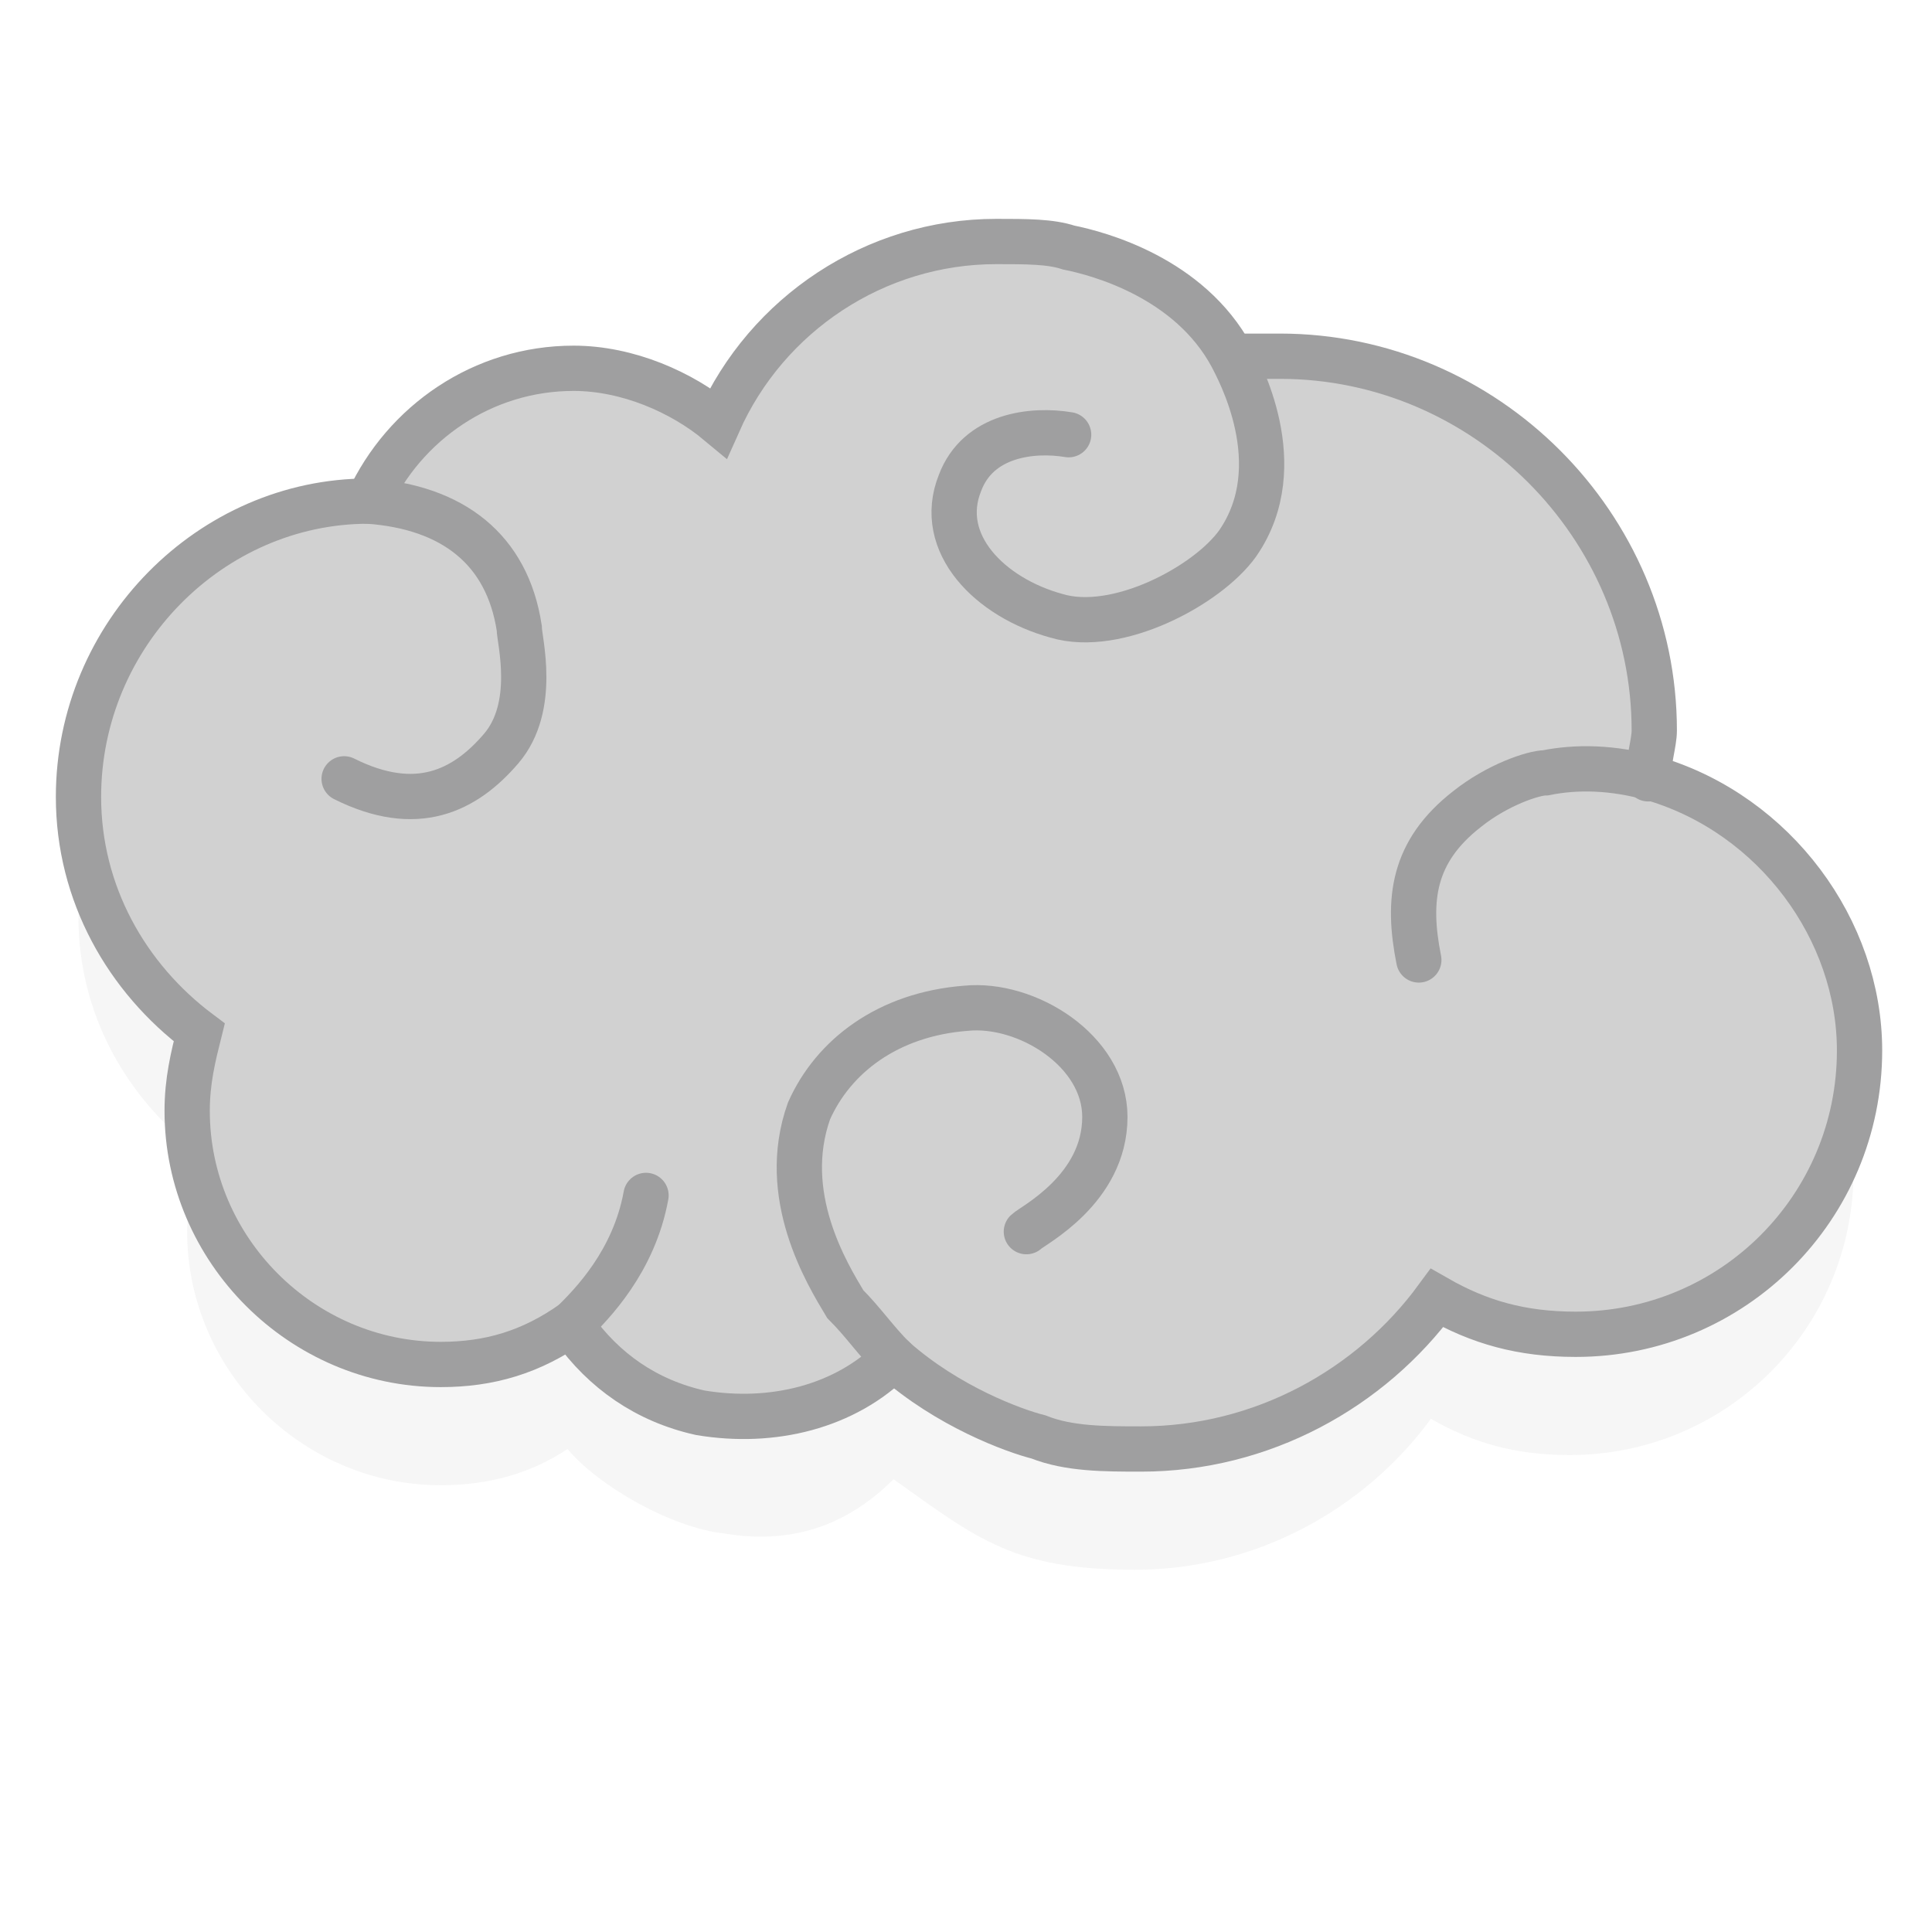
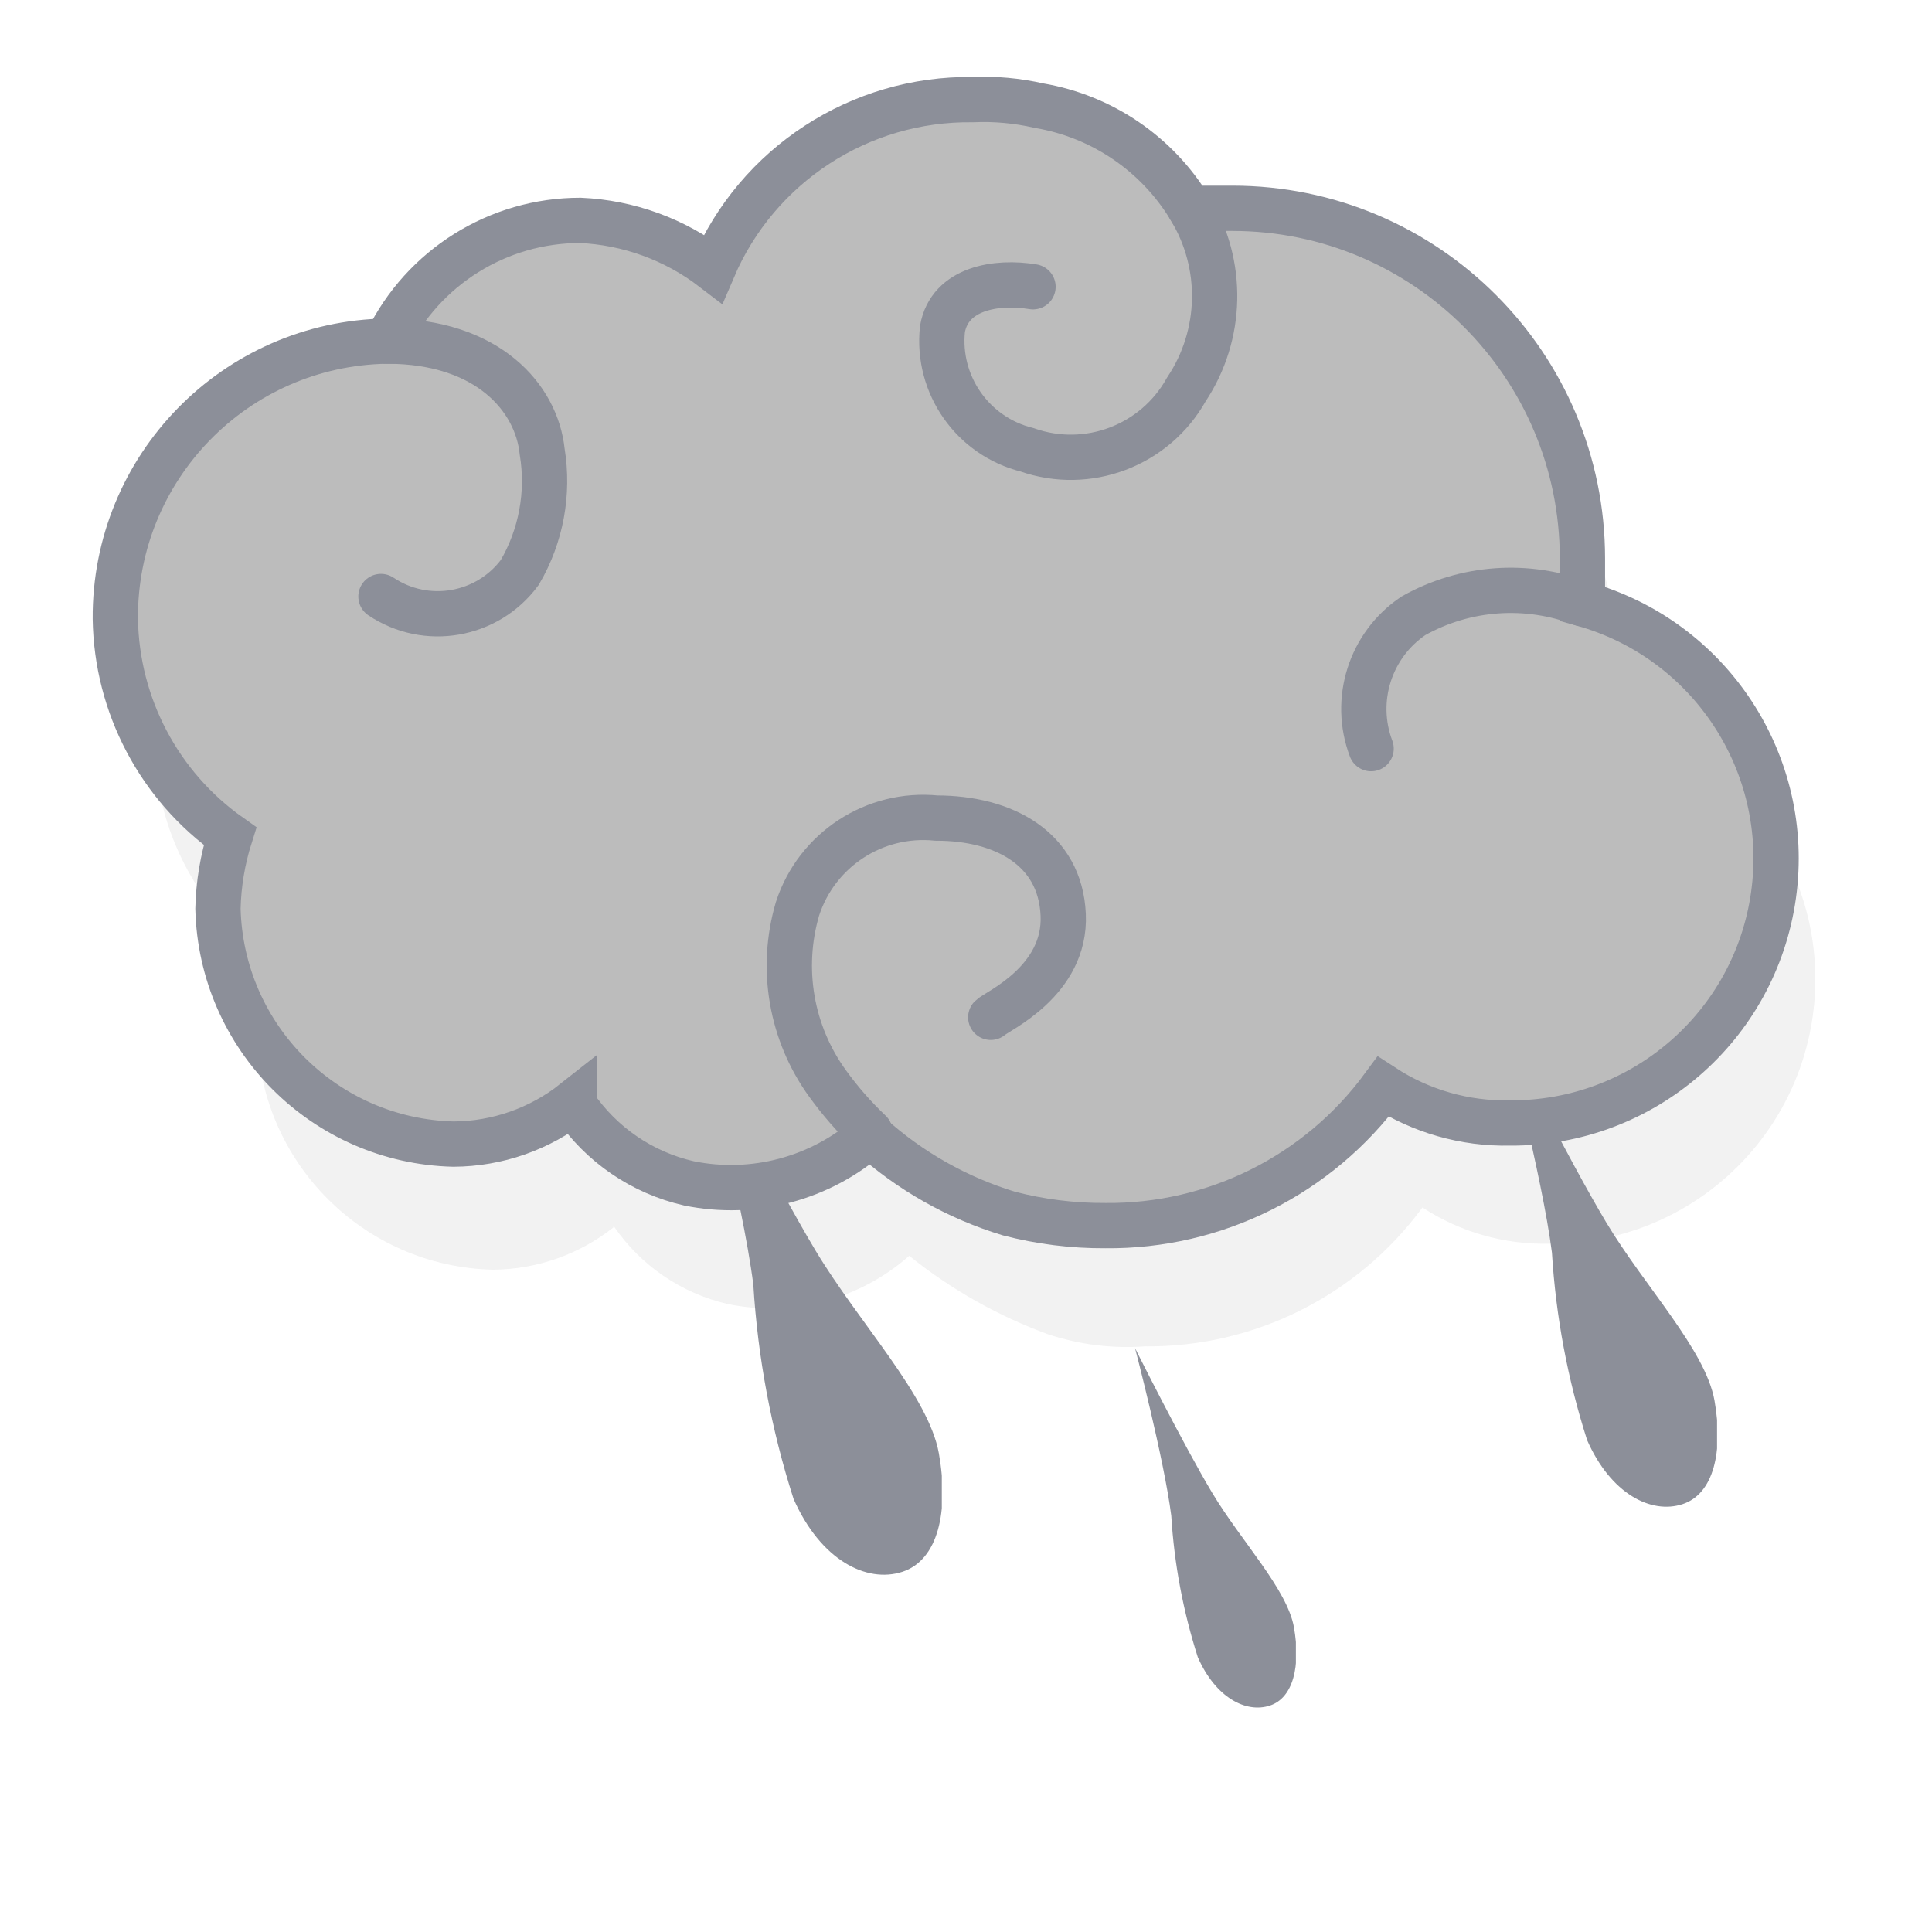
- <svg xmlns="http://www.w3.org/2000/svg" xmlns:xlink="http://www.w3.org/1999/xlink" version="1.1" id="Layer_1" x="0px" y="0px" viewBox="0 0 32 32" style="enable-background:new 0 0 32 32;" xml:space="preserve">
-   <style type="text/css">
- 	.st0{fill:#8C8F99;}
- 	.st1{opacity:0.2;}
- 	.st2{fill:#D1D1D1;}
- 	.st3{display:none;}
- 	.st4{fill:none;stroke:#9F9FA0;stroke-width:0.75;stroke-linecap:round;stroke-miterlimit:10;}
- </style>
-   <symbol id="rain-drop" viewBox="-1.8 -2.9 3.4 7.6">
+ <svg xmlns="http://www.w3.org/2000/svg" xmlns:xlink="http://www.w3.org/1999/xlink" viewBox="0 0 32 32">
+   <defs>
+     <style>
+       .a {
+         fill: #8c8f99;
+       }
+ 
+       .b, .c {
+         fill: #bcbcbc;
+       }
+ 
+       .b {
+         opacity: 0.2;
+       }
+ 
+       .c, .d {
+         stroke: #8c8f99;
+         stroke-linecap: round;
+         stroke-miterlimit: 10;
+         stroke-width: 0.75px;
+       }
+ 
+       .d {
+         fill: none;
+       }
+     </style>
+     <symbol id="a" data-name="rain-drop" viewBox="0 0 3.33 7.45">
+       <path class="a" d="M0,0S.6,2.29.75,3.47A12,12,0,0,0,1.3,6.4c.37.84,1,1.16,1.49,1s.64-.83.5-1.62S2.2,4,1.6,3,0,0,0,0Z" />
+     </symbol>
+   </defs>
+   <g>
+     <path class="b" d="M10.16,20.33a3.25,3.25,0,0,1-2,.7,4,4,0,0,1-3.9-3.9,4.3,4.3,0,0,1,.2-1.2,4.49,4.49,0,0,1-1.9-3.6,4.57,4.57,0,0,1,4.5-4.6,3.56,3.56,0,0,1,3.2-2,3.9,3.9,0,0,1,2.2.8,4.61,4.61,0,0,1,4.3-2.8,3.42,3.42,0,0,1,1.1.1,3.63,3.63,0,0,1,2.5,1.7h.7a5.8,5.8,0,0,1,5.8,5.8V12a4.38,4.38,0,0,1-1.2,8.6,3.7,3.7,0,0,1-2.1-.6,5.64,5.64,0,0,1-4.6,2.3,4.14,4.14,0,0,1-1.6-.2,8.11,8.11,0,0,1-2.3-1.3h0a3.48,3.48,0,0,1-3,.8,3.14,3.14,0,0,1-1.9-1.3Z" />
    <g>
-       <path class="st0" d="M-1.8,4.7c0,0,0.2-0.5,0.6-2.6C-1,0.4-1.1-0.6-0.5-1.7C-0.1-2.6,0.6-3,1-2.8c0.6,0.2,0.6,1,0.5,1.9    c-0.2,1-1.4,2.3-2,3.2C-1.2,3.6-1.8,4.7-1.8,4.7z" />
-     </g>
-   </symbol>
-   <g class="st1">
-     <path class="st2" d="M27.3,14.9c0-0.3,0.1-0.6,0.1-0.8c0-3.4-2.8-6.2-6.2-6.2c-0.2,0-0.5,0-0.7,0c-0.7-1.3-2.2-1.7-2.7-1.8   c0,0,0,0,0,0c-0.1,0-0.3-0.1-0.4-0.1c-0.1,0-0.1,0-0.2,0c-0.2,0-0.4,0-0.6,0C16.3,6,16,6,15.8,6c-0.1,0-0.2,0.1-0.3,0.1   c-0.1,0-0.3,0.1-0.4,0.1c-0.1,0-0.3,0.1-0.4,0.2c-0.1,0-0.2,0.1-0.3,0.1c-0.2,0.1-0.3,0.2-0.4,0.3c-0.1,0-0.1,0.1-0.2,0.1   c-0.2,0.1-0.3,0.2-0.5,0.4c0,0-0.1,0-0.1,0.1c-0.2,0.2-0.3,0.3-0.4,0.5c0,0,0,0,0,0c-0.1,0.2-0.3,0.4-0.4,0.6c0,0,0,0,0,0   c-0.1,0.2-0.2,0.4-0.3,0.6c0,0,0,0,0,0c-0.7-0.6-1.5-0.9-2.4-0.9C8,8.1,6.7,9,6.1,10.3c-2.7,0-4.8,2.2-4.8,4.9c0,1.6,0.8,3,2,3.9   c-0.1,0.4-0.2,0.9-0.2,1.3c0,2.3,1.9,4.2,4.2,4.2c0.8,0,1.5-0.2,2.1-0.6c0.5,0.6,1.7,1.3,2.6,1.4c1.2,0.2,2.1-0.2,2.8-0.9   c1.4,1,2,1.5,4,1.5c2,0,3.8-1,4.9-2.5c0.7,0.4,1.4,0.6,2.3,0.6c2.6,0,4.7-2.1,4.7-4.7C30.7,17.3,29.2,15.4,27.3,14.9z" />
-   </g>
-   <g class="st3">
-     <use xlink:href="#rain-drop" width="3.4" height="7.6" id="XMLID_1_" x="-1.8" y="-2.9" transform="matrix(1 0 0 -1 13.3078 26.3555)" style="display:inline;overflow:visible;" />
-     <use xlink:href="#rain-drop" width="3.4" height="7.6" id="XMLID_2_" x="-1.8" y="-2.9" transform="matrix(1.2794 0 0 -1.2794 16.8703 24.293)" style="display:inline;overflow:visible;" />
-     <use xlink:href="#rain-drop" width="3.4" height="7.6" id="XMLID_3_" x="-1.8" y="-2.9" transform="matrix(0.6834 0 0 -0.6834 22.8078 27.7513)" style="display:inline;overflow:visible;" />
-     <use xlink:href="#rain-drop" width="3.4" height="7.6" id="XMLID_4_" x="-1.8" y="-2.9" transform="matrix(1 0 0 -1 26.9953 22.7513)" style="display:inline;overflow:visible;" />
-   </g>
-   <g>
-     <g>
-       <path class="st2" d="M27.3,12.9c0-0.3,0.1-0.6,0.1-0.8c0-3.4-2.8-6.2-6.2-6.2c-0.2,0-0.5,0-0.7,0c-0.7-1.3-2.2-1.7-2.7-1.8    c0,0,0,0,0,0c-0.1,0-0.3-0.1-0.4-0.1c-0.1,0-0.1,0-0.2,0c-0.2,0-0.4,0-0.6,0C16.3,4,16,4,15.8,4c-0.1,0-0.2,0.1-0.3,0.1    c-0.1,0-0.3,0.1-0.4,0.1c-0.1,0-0.3,0.1-0.4,0.2c-0.1,0-0.2,0.1-0.3,0.1c-0.2,0.1-0.3,0.2-0.4,0.3c-0.1,0-0.1,0.1-0.2,0.1    c-0.2,0.1-0.3,0.2-0.5,0.4c0,0-0.1,0-0.1,0.1c-0.2,0.2-0.3,0.3-0.4,0.5c0,0,0,0,0,0c-0.1,0.2-0.3,0.4-0.4,0.6c0,0,0,0,0,0    c-0.1,0.2-0.2,0.4-0.3,0.6c0,0,0,0,0,0c-0.7-0.6-1.5-0.9-2.4-0.9C8,6.1,6.7,7,6.1,8.3c-2.7,0-4.8,2.2-4.8,4.9c0,1.6,0.8,3,2,3.9    c-0.1,0.4-0.2,0.9-0.2,1.3c0,2.3,1.9,4.2,4.2,4.2c0.8,0,1.5-0.2,2.1-0.6c0.5,0.6,1.7,1.3,2.6,1.4c1.2,0.2,2.1-0.2,2.8-0.9    c1.4,1,2,1.5,4,1.5c2,0,3.8-1,4.9-2.5c0.7,0.4,1.4,0.6,2.3,0.6c2.6,0,4.7-2.1,4.7-4.7C30.7,15.3,29.2,13.4,27.3,12.9z" />
+       <use width="3.33" height="7.45" transform="translate(18.8 22.33) scale(0.8)" xlink:href="#a" />
+       <use width="3.33" height="7.45" transform="translate(24.91 17.07) scale(1.06)" xlink:href="#a" />
+       <use width="3.33" height="7.45" transform="translate(11.57 17.08) scale(1.21)" xlink:href="#a" />
    </g>
    <g>
-       <path class="st4" d="M10.7,19.8c-0.2,1.1-0.9,1.8-1.2,2.1" />
-       <path class="st4" d="M14.8,22.5c-0.8,0.8-2,1.1-3.2,0.9c-0.9-0.2-1.6-0.7-2.1-1.4" />
-       <path class="st4" d="M14.8,22.5c-0.3-0.3-0.5-0.6-0.8-0.9c-0.3-0.5-1.1-1.8-0.6-3.2c0.4-0.9,1.3-1.6,2.6-1.7    c1-0.1,2.3,0.7,2.3,1.8c0,1.2-1.2,1.8-1.3,1.9" />
-       <path class="st4" d="M14.8,22.5c0.9,0.8,2,1.2,2.4,1.3c0.5,0.2,1.1,0.2,1.7,0.2c2,0,3.8-1,4.9-2.5c0.7,0.4,1.4,0.6,2.3,0.6    c2.6,0,4.7-2.1,4.7-4.7c0-2-1.4-3.9-3.4-4.5c-0.7-0.2-1.3-0.2-1.8-0.1c-0.2,0-0.8,0.2-1.3,0.6c-0.9,0.7-1,1.5-0.8,2.5" />
-       <path class="st4" d="M27.3,12.9c0-0.3,0.1-0.6,0.1-0.8c0-3.4-2.8-6.2-6.2-6.2c-0.2,0-0.5,0-0.7,0" />
-       <path class="st4" d="M6.1,8.3C6.7,7,8,6.1,9.5,6.1c0.9,0,1.8,0.4,2.4,0.9C12.7,5.2,14.5,4,16.5,4C17,4,17.4,4,17.7,4.1    c0.5,0.1,2,0.5,2.7,1.8c0.1,0.2,1,1.8,0.1,3.1c-0.5,0.7-2,1.5-3,1.2c-1.1-0.3-2-1.2-1.6-2.2c0.3-0.8,1.2-0.9,1.8-0.8" />
-       <path class="st4" d="M9.5,21.9C9.4,22,9.4,22,9.5,21.9c-0.7,0.5-1.4,0.7-2.2,0.7c-2.3,0-4.2-1.9-4.2-4.2c0-0.5,0.1-0.9,0.2-1.3    c-1.2-0.9-2-2.3-2-3.9c0-2.7,2.2-4.9,4.8-4.9c1.4,0.1,2.3,0.8,2.5,2.1c0,0.2,0.3,1.3-0.3,2c-0.6,0.7-1.4,1.1-2.6,0.5" />
+       <path class="c" d="M9.51,18.25a3.25,3.25,0,0,1-2,.7,4,4,0,0,1-3.9-3.9,4.3,4.3,0,0,1,.2-1.2,4.49,4.49,0,0,1-1.9-3.6,4.57,4.57,0,0,1,4.5-4.6,3.56,3.56,0,0,1,3.2-2,3.9,3.9,0,0,1,2.2.8,4.61,4.61,0,0,1,4.3-2.8,4.1,4.1,0,0,1,1.1.1,3.63,3.63,0,0,1,2.5,1.7h.7a5.8,5.8,0,0,1,5.8,5.8V10a4.38,4.38,0,0,1-1.2,8.6,3.7,3.7,0,0,1-2.1-.6,5.64,5.64,0,0,1-4.6,2.3,6.19,6.19,0,0,1-1.6-.2,6.07,6.07,0,0,1-2.3-1.3h0a3.48,3.48,0,0,1-3,.8,3.14,3.14,0,0,1-1.9-1.3Z" />
+       <path class="d" d="M14.41,18.75a5.72,5.72,0,0,1-.7-.8,3.33,3.33,0,0,1-.5-2.9,2.19,2.19,0,0,1,2.3-1.5c1.11,0,2.05.5,2.1,1.6s-1.1,1.6-1.2,1.7" />
+       <path class="d" d="M26.21,10a3.29,3.29,0,0,0-2.8.2,1.86,1.86,0,0,0-.7,2.2" />
+       <path class="d" d="M19.71,3.45a2.79,2.79,0,0,1-.06,3,2.19,2.19,0,0,1-2.64,1,1.86,1.86,0,0,1-1.4-2c.12-.68.9-.8,1.5-.7" />
+       <path class="d" d="M6.41,5.65c1.68,0,2.48.95,2.57,1.83a3,3,0,0,1-.37,2,1.69,1.69,0,0,1-2.3.4" />
    </g>
  </g>
</svg>
